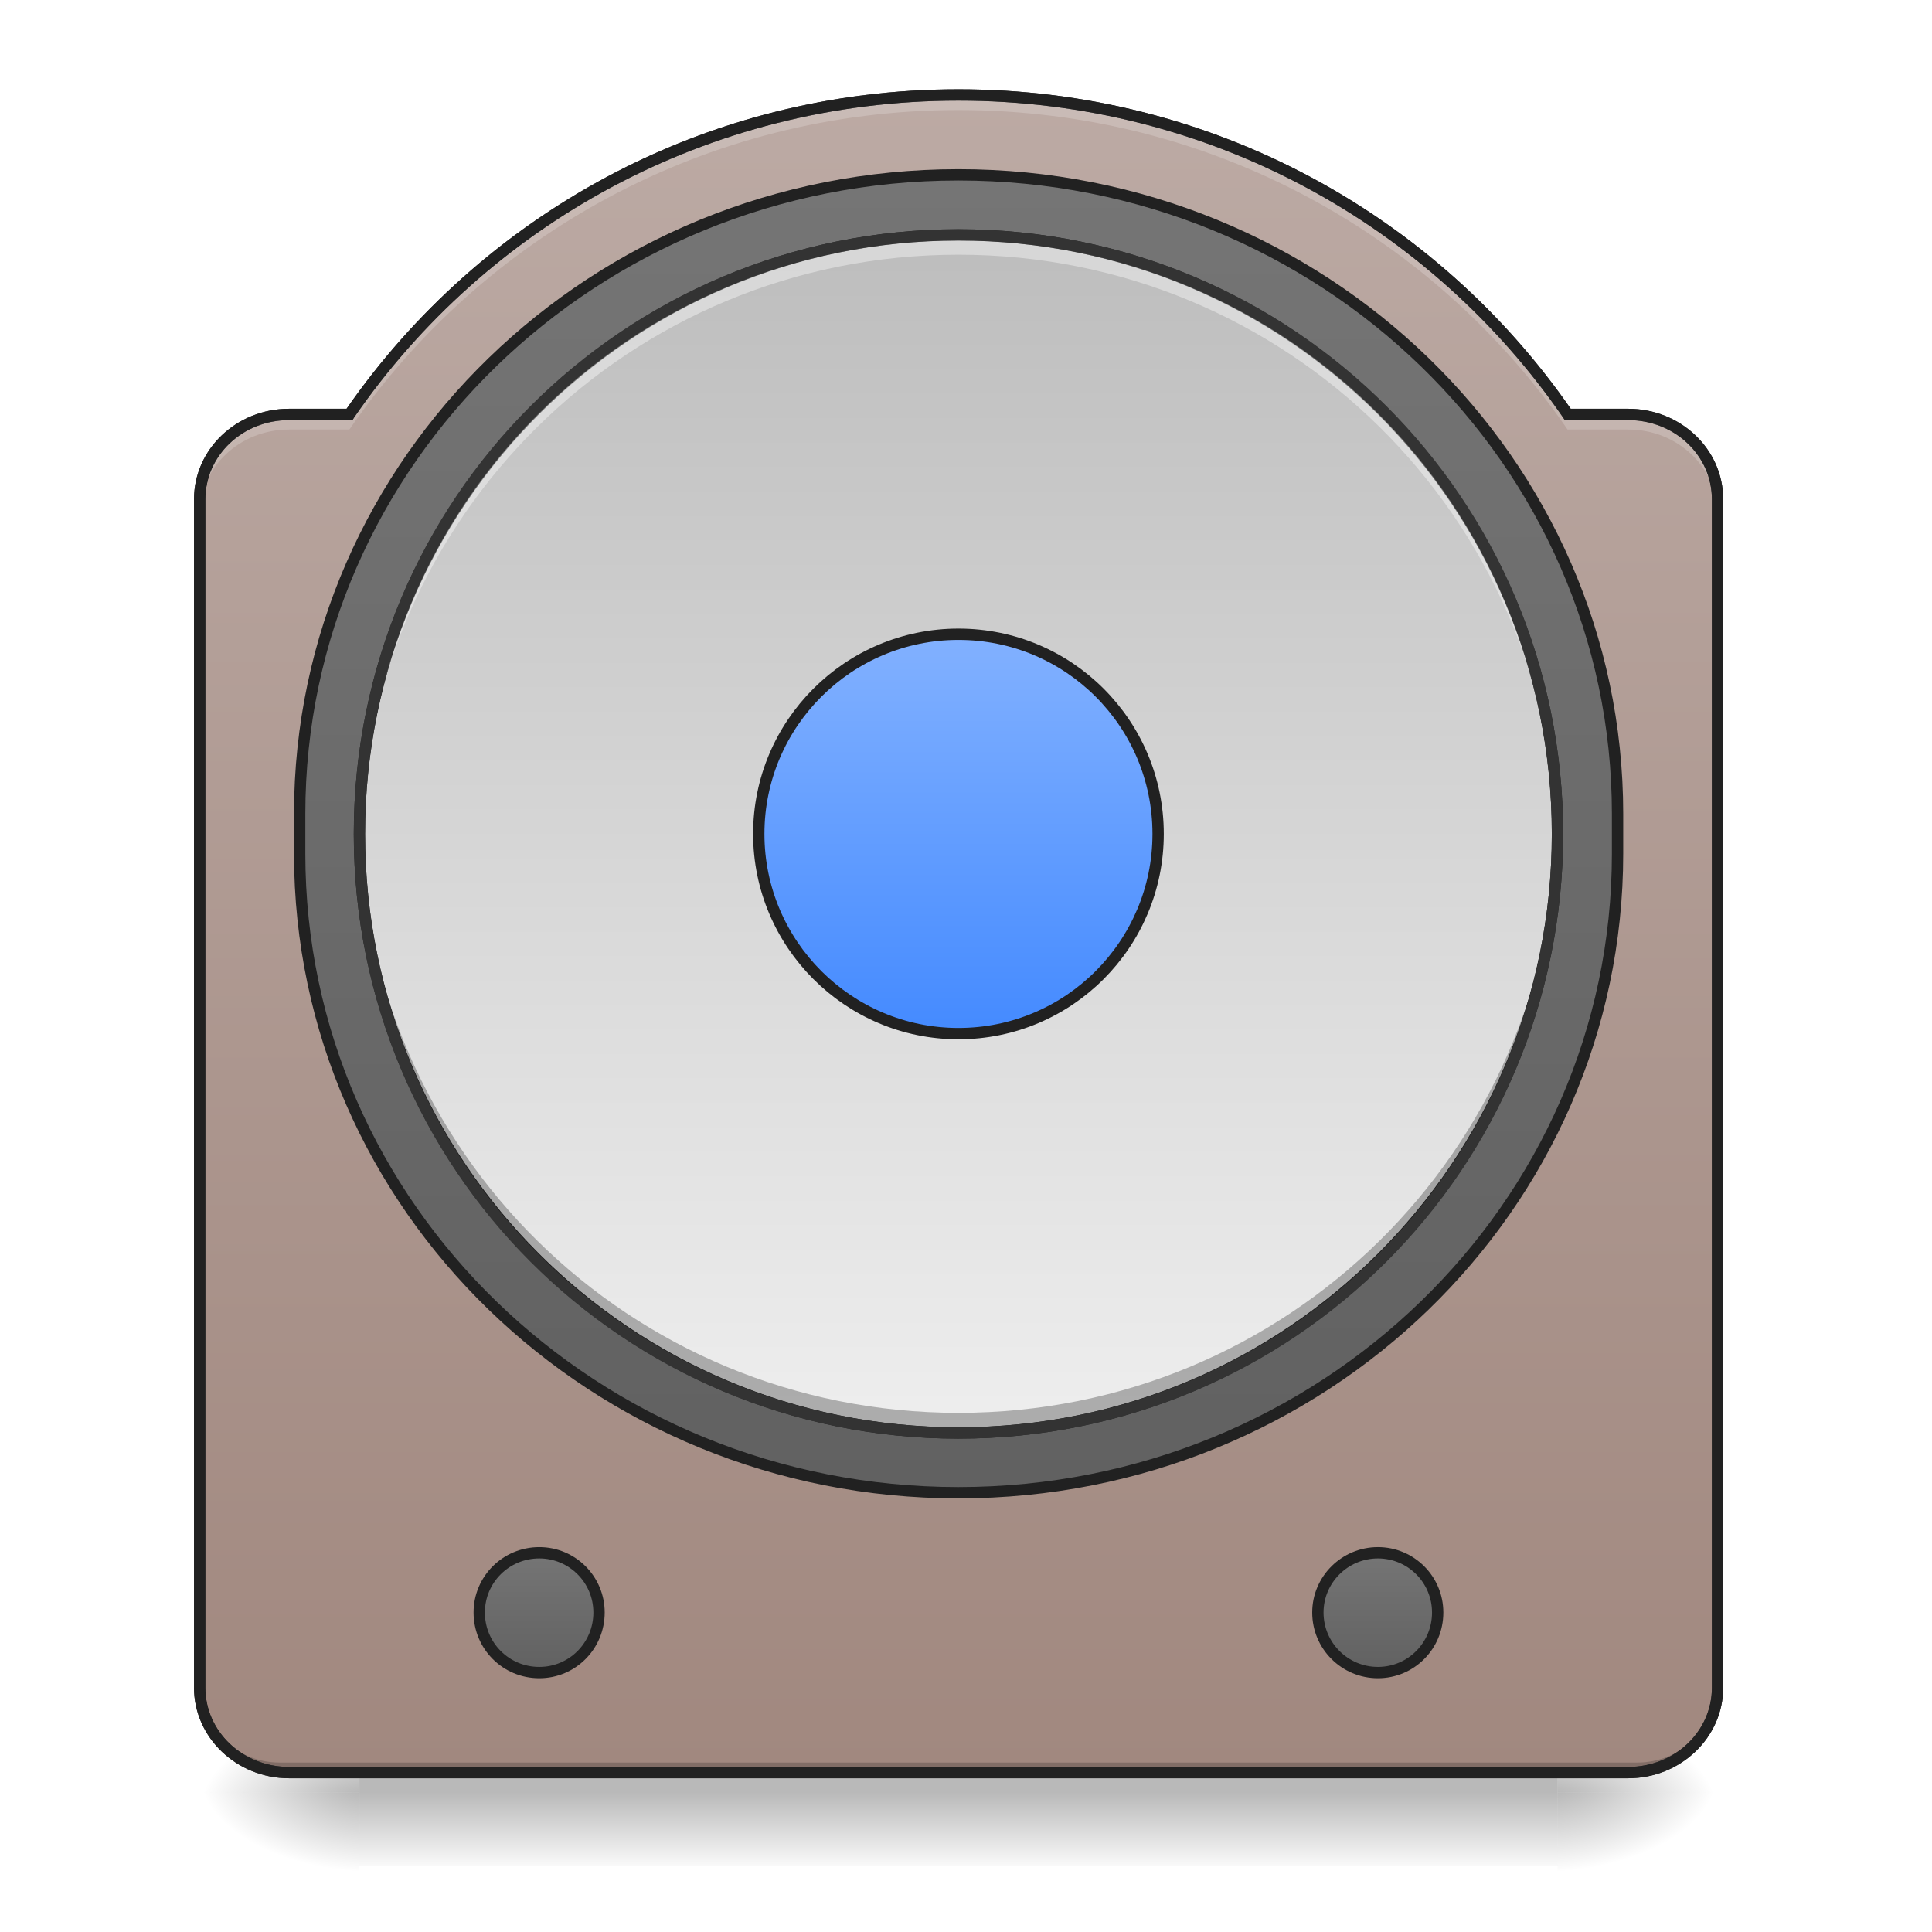
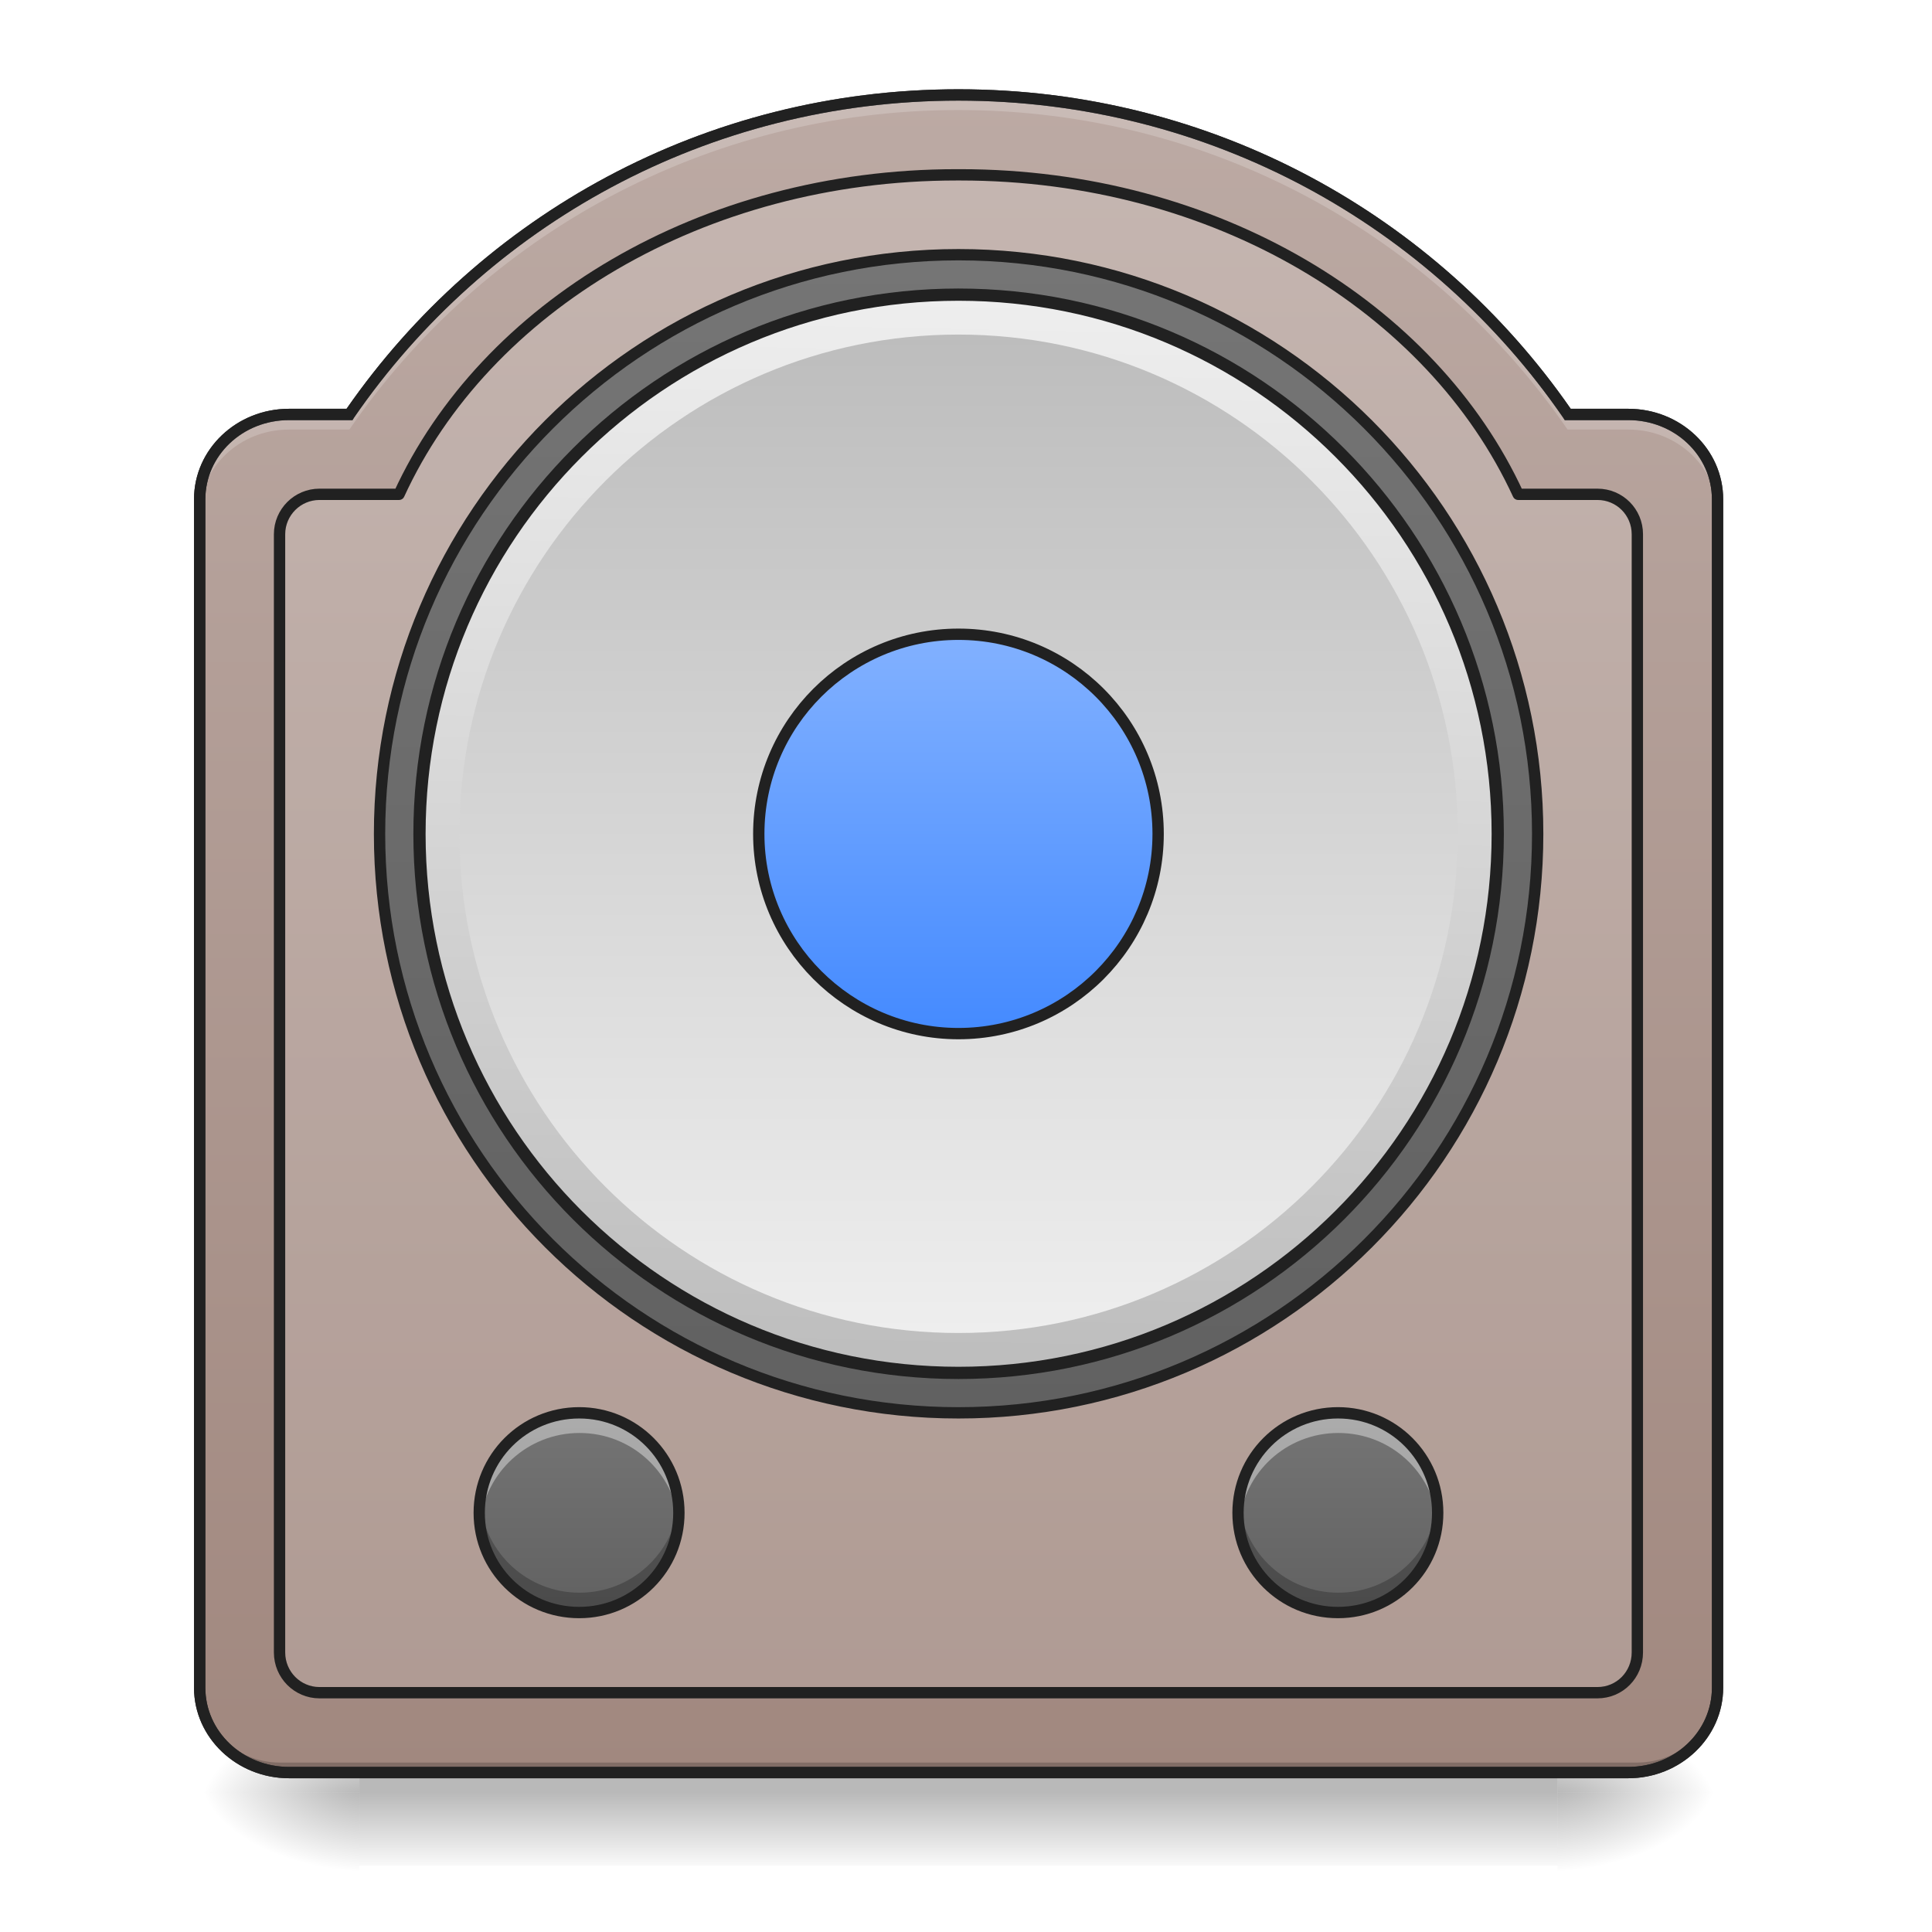
<svg xmlns="http://www.w3.org/2000/svg" width="24pt" height="24pt" viewBox="0 0 24 24" version="1.1">
  <defs>
    <linearGradient id="linear0" gradientUnits="userSpaceOnUse" x1="254" y1="233.5" x2="254" y2="254.667" gradientTransform="matrix(0.0468795,0,0,0.0468795,-0.0000028613,11.31944)">
      <stop offset="0" style="stop-color:rgb(0%,0%,0%);stop-opacity:0.275;" />
      <stop offset="1" style="stop-color:rgb(0%,0%,0%);stop-opacity:0;" />
    </linearGradient>
    <radialGradient id="radial0" gradientUnits="userSpaceOnUse" cx="450.909" cy="189.579" fx="450.909" fy="189.579" r="21.167" gradientTransform="matrix(0.000000130628,-0.0585994,-0.105479,-0.0000000761539,39.09799,48.93685)">
      <stop offset="0" style="stop-color:rgb(0%,0%,0%);stop-opacity:0.314;" />
      <stop offset="0.222" style="stop-color:rgb(0%,0%,0%);stop-opacity:0.275;" />
      <stop offset="1" style="stop-color:rgb(0%,0%,0%);stop-opacity:0;" />
    </radialGradient>
    <radialGradient id="radial1" gradientUnits="userSpaceOnUse" cx="450.909" cy="189.579" fx="450.909" fy="189.579" r="21.167" gradientTransform="matrix(-0.000000130628,0.0585994,0.105479,0.0000000761539,-15.28321,-4.405256)">
      <stop offset="0" style="stop-color:rgb(0%,0%,0%);stop-opacity:0.314;" />
      <stop offset="0.222" style="stop-color:rgb(0%,0%,0%);stop-opacity:0.275;" />
      <stop offset="1" style="stop-color:rgb(0%,0%,0%);stop-opacity:0;" />
    </radialGradient>
    <radialGradient id="radial2" gradientUnits="userSpaceOnUse" cx="450.909" cy="189.579" fx="450.909" fy="189.579" r="21.167" gradientTransform="matrix(-0.000000130628,-0.0585994,0.105479,-0.0000000761539,-15.28321,48.93685)">
      <stop offset="0" style="stop-color:rgb(0%,0%,0%);stop-opacity:0.314;" />
      <stop offset="0.222" style="stop-color:rgb(0%,0%,0%);stop-opacity:0.275;" />
      <stop offset="1" style="stop-color:rgb(0%,0%,0%);stop-opacity:0;" />
    </radialGradient>
    <radialGradient id="radial3" gradientUnits="userSpaceOnUse" cx="450.909" cy="189.579" fx="450.909" fy="189.579" r="21.167" gradientTransform="matrix(0.000000130628,0.0585994,-0.105479,0.0000000761539,39.09799,-4.405256)">
      <stop offset="0" style="stop-color:rgb(0%,0%,0%);stop-opacity:0.314;" />
      <stop offset="0.222" style="stop-color:rgb(0%,0%,0%);stop-opacity:0.275;" />
      <stop offset="1" style="stop-color:rgb(0%,0%,0%);stop-opacity:0;" />
    </radialGradient>
    <linearGradient id="linear1" gradientUnits="userSpaceOnUse" x1="254" y1="254.667" x2="254" y2="-189.833" gradientTransform="matrix(0.0468795,0,0,0.0468795,0,10.07909)">
      <stop offset="0" style="stop-color:rgb(63.137%,53.333%,49.804%);stop-opacity:1;" />
      <stop offset="1" style="stop-color:rgb(73.725%,66.667%,64.314%);stop-opacity:1;" />
    </linearGradient>
-     <linearGradient id="linear2" gradientUnits="userSpaceOnUse" x1="254" y1="-142.208" x2="254" y2="207.042" gradientTransform="matrix(1,0,0,1,0,-26.45833)">
+     <linearGradient id="linear2" gradientUnits="userSpaceOnUse" x1="254" y1="-147.5" x2="254" y2="159.417" gradientTransform="matrix(1,0,0,1,0,0)">
      <stop offset="0" style="stop-color:rgb(45.882%,45.882%,45.882%);stop-opacity:1;" />
      <stop offset="1" style="stop-color:rgb(38.039%,38.039%,38.039%);stop-opacity:1;" />
    </linearGradient>
-     <linearGradient id="linear3" gradientUnits="userSpaceOnUse" x1="243.417" y1="-126.333" x2="243.417" y2="191.167" gradientTransform="matrix(1,0,0,1,0,-26.45833)">
+     <linearGradient id="linear3" gradientUnits="userSpaceOnUse" x1="228.6" y1="191.167" x2="234.95" y2="-126.333" gradientTransform="matrix(0.9,0,0,0.9,25.40002,-23.21663)">
      <stop offset="0" style="stop-color:rgb(74.118%,74.118%,74.118%);stop-opacity:1;" />
      <stop offset="1" style="stop-color:rgb(93.333%,93.333%,93.333%);stop-opacity:1;" />
    </linearGradient>
-     <linearGradient id="linear4" gradientUnits="userSpaceOnUse" x1="254" y1="-20.5" x2="254" y2="85.333" gradientTransform="matrix(1,0,0,1,0,-26.45833)">
+     <linearGradient id="linear4" gradientUnits="userSpaceOnUse" x1="243.417" y1="-126.333" x2="243.417" y2="191.167" gradientTransform="matrix(0.0390662,0,0,0.0390662,1.984564,9.092014)">
+       <stop offset="0" style="stop-color:rgb(74.118%,74.118%,74.118%);stop-opacity:1;" />
+       <stop offset="1" style="stop-color:rgb(93.333%,93.333%,93.333%);stop-opacity:1;" />
+     </linearGradient>
+     <linearGradient id="linear5" gradientUnits="userSpaceOnUse" x1="254" y1="-20.5" x2="254" y2="85.333" gradientTransform="matrix(1,0,0,1,0,-26.45833)">
      <stop offset="0" style="stop-color:rgb(50.98%,69.412%,100%);stop-opacity:1;" />
      <stop offset="1" style="stop-color:rgb(26.667%,54.118%,100%);stop-opacity:1;" />
    </linearGradient>
-     <linearGradient id="linear5" gradientUnits="userSpaceOnUse" x1="121.708" y1="196.458" x2="121.708" y2="228.208" gradientTransform="matrix(1,0,0,1,21.16667,0)">
+     <linearGradient id="linear6" gradientUnits="userSpaceOnUse" x1="121.708" y1="196.458" x2="121.708" y2="228.208" gradientTransform="matrix(0.0781325,0,0,0.0781325,7.111357,2.202684)">
      <stop offset="0" style="stop-color:rgb(45.882%,45.882%,45.882%);stop-opacity:1;" />
      <stop offset="1" style="stop-color:rgb(38.039%,38.039%,38.039%);stop-opacity:1;" />
    </linearGradient>
-     <linearGradient id="linear6" gradientUnits="userSpaceOnUse" x1="121.708" y1="196.458" x2="121.708" y2="228.208" gradientTransform="matrix(1,0,0,1,243.4167,0)">
+     <linearGradient id="linear7" gradientUnits="userSpaceOnUse" x1="121.708" y1="196.458" x2="121.708" y2="228.208" gradientTransform="matrix(0.0781325,0,0,0.0781325,-2.315324,2.202684)">
      <stop offset="0" style="stop-color:rgb(45.882%,45.882%,45.882%);stop-opacity:1;" />
      <stop offset="1" style="stop-color:rgb(38.039%,38.039%,38.039%);stop-opacity:1;" />
    </linearGradient>
  </defs>
  <g id="surface1">
    <path style=" stroke:none;fill-rule:nonzero;fill:url(#linear0);" d="M 4.465 22.02 L 19.348 22.02 L 19.348 23.176 L 4.465 23.176 Z M 4.465 22.02 " />
    <path style=" stroke:none;fill-rule:nonzero;fill:url(#radial0);" d="M 19.348 22.266 L 21.336 22.266 L 21.336 21.273 L 19.348 21.273 Z M 19.348 22.266 " />
    <path style=" stroke:none;fill-rule:nonzero;fill:url(#radial1);" d="M 4.465 22.266 L 2.48 22.266 L 2.48 23.258 L 4.465 23.258 Z M 4.465 22.266 " />
    <path style=" stroke:none;fill-rule:nonzero;fill:url(#radial2);" d="M 4.465 22.266 L 2.48 22.266 L 2.48 21.273 L 4.465 21.273 Z M 4.465 22.266 " />
    <path style=" stroke:none;fill-rule:nonzero;fill:url(#radial3);" d="M 19.348 22.266 L 21.336 22.266 L 21.336 23.258 L 19.348 23.258 Z M 19.348 22.266 " />
    <path style=" stroke:none;fill-rule:nonzero;fill:url(#linear1);" d="M 11.906 1.18 C 8.762 1.18 5.992 2.75 4.34 5.148 L 3.59 5.148 C 2.977 5.148 2.48 5.617 2.48 6.203 L 2.48 20.965 C 2.48 21.547 2.977 22.02 3.59 22.02 L 20.227 22.02 C 20.84 22.02 21.336 21.547 21.336 20.965 L 21.336 6.203 C 21.336 5.617 20.84 5.148 20.227 5.148 L 19.473 5.148 C 17.82 2.75 15.055 1.18 11.906 1.18 Z M 11.906 1.18 " />
-     <path style="fill-rule:nonzero;fill:url(#linear2);stroke-width:3;stroke-linecap:round;stroke-linejoin:miter;stroke:rgb(12.941%,12.941%,12.941%);stroke-opacity:1;stroke-miterlimit:4;" d="M 253.976 -168.671 C 350.467 -168.671 428.626 -92.845 428.626 0.646 L 428.626 11.228 C 428.626 104.803 350.467 180.546 253.976 180.546 C 157.568 180.546 79.409 104.803 79.409 11.228 L 79.409 0.646 C 79.409 -92.845 157.568 -168.671 253.976 -168.671 Z M 253.976 -168.671 " transform="matrix(0.0468795,0,0,0.0468795,0,10.07909)" />
-     <path style="fill-rule:nonzero;fill:url(#linear3);stroke-width:3;stroke-linecap:round;stroke-linejoin:miter;stroke:rgb(12.941%,12.941%,12.941%);stroke-opacity:1;stroke-miterlimit:4;" d="M 253.976 -152.756 C 341.634 -152.756 412.711 -81.679 412.711 5.979 C 412.711 93.637 341.634 164.714 253.976 164.714 C 166.317 164.714 95.241 93.637 95.241 5.979 C 95.241 -81.679 166.317 -152.756 253.976 -152.756 Z M 253.976 -152.756 " transform="matrix(0.0468795,0,0,0.0468795,0,10.07909)" />
-     <path style="fill-rule:nonzero;fill:url(#linear4);stroke-width:3;stroke-linecap:round;stroke-linejoin:miter;stroke:rgb(12.941%,12.941%,12.941%);stroke-opacity:1;stroke-miterlimit:4;" d="M 253.976 -46.933 C 283.223 -46.933 306.887 -23.268 306.887 5.979 C 306.887 35.143 283.223 58.891 253.976 58.891 C 224.812 58.891 201.064 35.143 201.064 5.979 C 201.064 -23.268 224.812 -46.933 253.976 -46.933 Z M 253.976 -46.933 " transform="matrix(0.0468795,0,0,0.0468795,0,10.07909)" />
+     <path style="fill-rule:nonzero;fill:rgb(98.431%,98.431%,98.431%);fill-opacity:0.157;stroke-width:11.339;stroke-linecap:round;stroke-linejoin:round;stroke:rgb(12.941%,12.941%,12.941%);stroke-opacity:1;stroke-miterlimit:4;" d="M 958.019 175.101 C 702.61 175.101 485.623 307.687 399.647 495.071 L 319.969 495.071 C 297.924 495.071 279.973 513.022 279.973 535.067 L 279.973 1654.96 C 279.973 1677.32 297.924 1695.271 319.969 1695.271 L 1599.847 1695.271 C 1622.207 1695.271 1639.843 1677.32 1639.843 1654.96 L 1639.843 535.067 C 1639.843 513.022 1622.207 495.071 1599.847 495.071 L 1520.485 495.071 C 1434.194 307.687 1217.207 175.101 961.798 175.101 Z M 958.019 175.101 " transform="matrix(0.0124035,0,0,0.0124035,0,0)" />
+     <path style="fill-rule:nonzero;fill:url(#linear2);stroke-width:3;stroke-linecap:round;stroke-linejoin:round;stroke:rgb(12.941%,12.941%,12.941%);stroke-opacity:1;stroke-miterlimit:4;" d="M 253.976 -147.506 C 338.718 -147.506 407.461 -78.763 407.461 5.979 C 407.461 90.721 338.718 159.381 253.976 159.381 C 169.234 159.381 100.574 90.721 100.574 5.979 C 100.574 -78.763 169.234 -147.506 253.976 -147.506 Z M 253.976 -147.506 " transform="matrix(0.0468795,0,0,0.0468795,0,10.07909)" />
+     <path style="fill-rule:nonzero;fill:url(#linear3);stroke-width:3.24;stroke-linecap:round;stroke-linejoin:miter;stroke:rgb(12.941%,12.941%,12.941%);stroke-opacity:1;stroke-miterlimit:4;" d="M 253.976 -136.924 C 332.885 -136.924 396.879 -72.93 396.879 5.979 C 396.879 84.888 332.885 148.799 253.976 148.799 C 175.067 148.799 111.156 84.888 111.156 5.979 C 111.156 -72.93 175.067 -136.924 253.976 -136.924 Z M 253.976 -136.924 " transform="matrix(0.0468795,0,0,0.0468795,0,10.07909)" />
+     <path style=" stroke:none;fill-rule:nonzero;fill:url(#linear4);" d="M 11.906 4.156 C 15.332 4.156 18.109 6.934 18.109 10.359 C 18.109 13.785 15.332 16.559 11.906 16.559 C 8.48 16.559 5.707 13.785 5.707 10.359 C 5.707 6.934 8.48 4.156 11.906 4.156 Z M 11.906 4.156 " />
+     <path style="fill-rule:nonzero;fill:url(#linear5);stroke-width:3;stroke-linecap:round;stroke-linejoin:miter;stroke:rgb(12.941%,12.941%,12.941%);stroke-opacity:1;stroke-miterlimit:4;" d="M 253.976 -46.933 C 283.223 -46.933 306.887 -23.268 306.887 5.979 C 306.887 35.143 283.223 58.891 253.976 58.891 C 224.812 58.891 201.064 35.143 201.064 5.979 C 201.064 -23.268 224.812 -46.933 253.976 -46.933 Z M 253.976 -46.933 " transform="matrix(0.0468795,0,0,0.0468795,0,10.07909)" />
    <path style=" stroke:none;fill-rule:nonzero;fill:rgb(0%,0%,0%);fill-opacity:0.196;" d="M 3.473 22.02 C 2.922 22.02 2.48 21.574 2.48 21.027 L 2.48 20.902 C 2.48 21.449 2.922 21.895 3.473 21.895 L 20.34 21.895 C 20.891 21.895 21.336 21.449 21.336 20.902 L 21.336 21.027 C 21.336 21.574 20.891 22.02 20.34 22.02 Z M 3.473 22.02 " />
    <path style=" stroke:none;fill-rule:nonzero;fill:rgb(20%,20%,20%);fill-opacity:1;" d="M 11.906 1.109 C 8.75 1.109 5.973 2.676 4.305 5.078 L 3.59 5.078 C 2.941 5.078 2.41 5.578 2.41 6.203 L 2.41 20.965 C 2.41 21.586 2.941 22.09 3.59 22.09 L 20.227 22.09 C 20.875 22.09 21.406 21.586 21.406 20.965 L 21.406 6.203 C 21.406 5.578 20.875 5.078 20.227 5.078 L 19.512 5.078 C 17.844 2.676 15.066 1.109 11.906 1.109 Z M 11.906 1.25 C 15.031 1.25 17.777 2.805 19.418 5.188 L 19.438 5.219 L 20.227 5.219 C 20.805 5.219 21.266 5.66 21.266 6.203 L 21.266 20.965 C 21.266 21.508 20.805 21.949 20.227 21.949 L 3.59 21.949 C 3.012 21.949 2.551 21.508 2.551 20.965 L 2.551 6.203 C 2.551 5.66 3.012 5.219 3.59 5.219 L 4.379 5.219 L 4.398 5.188 C 6.039 2.805 8.785 1.25 11.906 1.25 Z M 11.906 1.25 " />
-     <path style=" stroke:none;fill-rule:nonzero;fill:rgb(100%,100%,100%);fill-opacity:0.392;" d="M 11.906 2.918 C 7.785 2.918 4.465 6.234 4.465 10.359 C 4.465 10.398 4.465 10.441 4.465 10.484 C 4.531 6.418 7.824 3.164 11.906 3.164 C 15.988 3.164 19.281 6.418 19.348 10.484 C 19.348 10.441 19.348 10.398 19.348 10.359 C 19.348 6.234 16.031 2.918 11.906 2.918 Z M 11.906 2.918 " />
-     <path style=" stroke:none;fill-rule:nonzero;fill:rgb(0%,0%,0%);fill-opacity:0.275;" d="M 11.906 17.801 C 7.785 17.801 4.465 14.48 4.465 10.359 C 4.465 10.316 4.465 10.277 4.465 10.234 C 4.531 14.301 7.824 17.551 11.906 17.551 C 15.988 17.551 19.281 14.301 19.348 10.234 C 19.348 10.277 19.348 10.316 19.348 10.359 C 19.348 14.48 16.031 17.801 11.906 17.801 Z M 11.906 17.801 " />
-     <path style=" stroke:none;fill-rule:nonzero;fill:rgb(20%,20%,20%);fill-opacity:1;" d="M 11.906 2.848 C 7.746 2.848 4.395 6.199 4.395 10.359 C 4.395 14.52 7.746 17.871 11.906 17.871 C 16.066 17.871 19.418 14.52 19.418 10.359 C 19.418 6.199 16.066 2.848 11.906 2.848 Z M 11.906 2.988 C 15.992 2.988 19.277 6.273 19.277 10.359 C 19.277 14.445 15.992 17.73 11.906 17.73 C 7.82 17.73 4.535 14.445 4.535 10.359 C 4.535 6.273 7.82 2.988 11.906 2.988 Z M 11.906 2.988 " />
    <path style=" stroke:none;fill-rule:nonzero;fill:rgb(100%,100%,100%);fill-opacity:0.196;" d="M 11.906 1.18 C 8.762 1.18 5.992 2.75 4.34 5.148 L 3.59 5.148 C 2.977 5.148 2.48 5.617 2.48 6.203 L 2.48 6.391 C 2.48 5.805 2.977 5.336 3.59 5.336 L 4.34 5.336 C 5.992 2.934 8.762 1.367 11.906 1.367 C 15.055 1.367 17.82 2.934 19.473 5.336 L 20.227 5.336 C 20.84 5.336 21.336 5.805 21.336 6.391 L 21.336 6.203 C 21.336 5.617 20.84 5.148 20.227 5.148 L 19.473 5.148 C 17.82 2.75 15.055 1.18 11.906 1.18 Z M 11.906 1.18 " />
    <path style=" stroke:none;fill-rule:nonzero;fill:rgb(12.941%,12.941%,12.941%);fill-opacity:1;" d="M 11.906 1.109 C 8.75 1.109 5.973 2.676 4.305 5.078 L 3.59 5.078 C 2.941 5.078 2.41 5.578 2.41 6.203 L 2.41 20.965 C 2.41 21.586 2.941 22.09 3.59 22.09 L 20.227 22.09 C 20.875 22.09 21.406 21.586 21.406 20.965 L 21.406 6.203 C 21.406 5.578 20.875 5.078 20.227 5.078 L 19.512 5.078 C 17.844 2.676 15.066 1.109 11.906 1.109 Z M 11.906 1.25 C 15.031 1.25 17.777 2.805 19.418 5.188 L 19.438 5.219 L 20.227 5.219 C 20.805 5.219 21.266 5.66 21.266 6.203 L 21.266 20.965 C 21.266 21.508 20.805 21.949 20.227 21.949 L 3.59 21.949 C 3.012 21.949 2.551 21.508 2.551 20.965 L 2.551 6.203 C 2.551 5.66 3.012 5.219 3.59 5.219 L 4.379 5.219 L 4.398 5.188 C 6.039 2.805 8.785 1.25 11.906 1.25 Z M 11.906 1.25 " />
-     <path style="fill-rule:nonzero;fill:url(#linear5);stroke-width:3;stroke-linecap:round;stroke-linejoin:miter;stroke:rgb(12.941%,12.941%,12.941%);stroke-opacity:1;stroke-miterlimit:4;" d="M 142.903 196.461 C 151.652 196.461 158.735 203.543 158.735 212.293 C 158.735 221.125 151.652 228.208 142.903 228.208 C 134.071 228.208 126.988 221.125 126.988 212.293 C 126.988 203.543 134.071 196.461 142.903 196.461 Z M 142.903 196.461 " transform="matrix(0.0468795,0,0,0.0468795,0,10.07909)" />
-     <path style="fill-rule:nonzero;fill:url(#linear6);stroke-width:3;stroke-linecap:round;stroke-linejoin:miter;stroke:rgb(12.941%,12.941%,12.941%);stroke-opacity:1;stroke-miterlimit:4;" d="M 365.132 196.461 C 373.881 196.461 380.964 203.543 380.964 212.293 C 380.964 221.125 373.881 228.208 365.132 228.208 C 356.383 228.208 349.217 221.125 349.217 212.293 C 349.217 203.543 356.383 196.461 365.132 196.461 Z M 365.132 196.461 " transform="matrix(0.0468795,0,0,0.0468795,0,10.07909)" />
+     <path style=" stroke:none;fill-rule:nonzero;fill:url(#linear6);" d="M 16.621 17.551 C 17.305 17.551 17.859 18.109 17.859 18.793 C 17.859 19.477 17.305 20.031 16.621 20.031 C 15.938 20.031 15.379 19.477 15.379 18.793 C 15.379 18.109 15.938 17.551 16.621 17.551 Z M 16.621 17.551 " />
+     <path style=" stroke:none;fill-rule:nonzero;fill:rgb(100%,100%,100%);fill-opacity:0.392;" d="M 16.625 17.551 C 15.941 17.551 15.387 18.105 15.387 18.793 C 15.387 18.836 15.387 18.875 15.395 18.918 C 15.453 18.289 15.98 17.801 16.625 17.801 C 17.273 17.801 17.801 18.289 17.859 18.918 C 17.863 18.875 17.867 18.836 17.867 18.793 C 17.867 18.105 17.312 17.551 16.625 17.551 Z M 16.625 17.551 " />
+     <path style=" stroke:none;fill-rule:nonzero;fill:rgb(0%,0%,0%);fill-opacity:0.235;" d="M 16.625 20.031 C 15.941 20.031 15.387 19.48 15.387 18.793 C 15.387 18.75 15.387 18.711 15.395 18.668 C 15.453 19.297 15.98 19.785 16.625 19.785 C 17.273 19.785 17.801 19.297 17.859 18.668 C 17.863 18.711 17.867 18.75 17.867 18.793 C 17.867 19.48 17.312 20.031 16.625 20.031 Z M 16.625 20.031 " />
+     <path style=" stroke:none;fill-rule:nonzero;fill:rgb(12.941%,12.941%,12.941%);fill-opacity:1;" d="M 16.621 17.48 C 15.895 17.48 15.309 18.066 15.309 18.793 C 15.309 19.52 15.895 20.102 16.621 20.102 C 17.344 20.102 17.93 19.52 17.93 18.793 C 17.93 18.066 17.344 17.48 16.621 17.48 Z M 16.621 17.621 C 17.27 17.621 17.789 18.145 17.789 18.793 C 17.789 19.441 17.27 19.961 16.621 19.961 C 15.973 19.961 15.449 19.441 15.449 18.793 C 15.449 18.145 15.973 17.621 16.621 17.621 Z M 16.621 17.621 " />
+     <path style=" stroke:none;fill-rule:nonzero;fill:url(#linear7);" d="M 7.195 17.551 C 7.879 17.551 8.434 18.109 8.434 18.793 C 8.434 19.477 7.879 20.031 7.195 20.031 C 6.508 20.031 5.953 19.477 5.953 18.793 C 5.953 18.109 6.508 17.551 7.195 17.551 Z M 7.195 17.551 " />
+     <path style=" stroke:none;fill-rule:nonzero;fill:rgb(100%,100%,100%);fill-opacity:0.392;" d="M 7.199 17.551 C 6.512 17.551 5.961 18.105 5.961 18.793 C 5.961 18.836 5.961 18.875 5.965 18.918 C 6.027 18.289 6.555 17.801 7.199 17.801 C 7.844 17.801 8.371 18.289 8.434 18.918 C 8.438 18.875 8.441 18.836 8.441 18.793 C 8.441 18.105 7.887 17.551 7.199 17.551 Z M 7.199 17.551 " />
+     <path style=" stroke:none;fill-rule:nonzero;fill:rgb(0%,0%,0%);fill-opacity:0.235;" d="M 7.199 20.031 C 6.512 20.031 5.961 19.48 5.961 18.793 C 5.961 18.75 5.961 18.711 5.965 18.668 C 6.027 19.297 6.555 19.785 7.199 19.785 C 7.844 19.785 8.371 19.297 8.434 18.668 C 8.438 18.711 8.441 18.75 8.441 18.793 C 8.441 19.48 7.887 20.031 7.199 20.031 Z M 7.199 20.031 " />
+     <path style=" stroke:none;fill-rule:nonzero;fill:rgb(12.941%,12.941%,12.941%);fill-opacity:1;" d="M 7.195 17.48 C 6.469 17.48 5.883 18.066 5.883 18.793 C 5.883 19.52 6.469 20.102 7.195 20.102 C 7.918 20.102 8.504 19.52 8.504 18.793 C 8.504 18.066 7.918 17.48 7.195 17.48 Z M 7.195 17.621 C 7.844 17.621 8.363 18.145 8.363 18.793 C 8.363 19.441 7.844 19.961 7.195 19.961 C 6.543 19.961 6.023 19.441 6.023 18.793 C 6.023 18.145 6.543 17.621 7.195 17.621 Z M 7.195 17.621 " />
  </g>
</svg>
